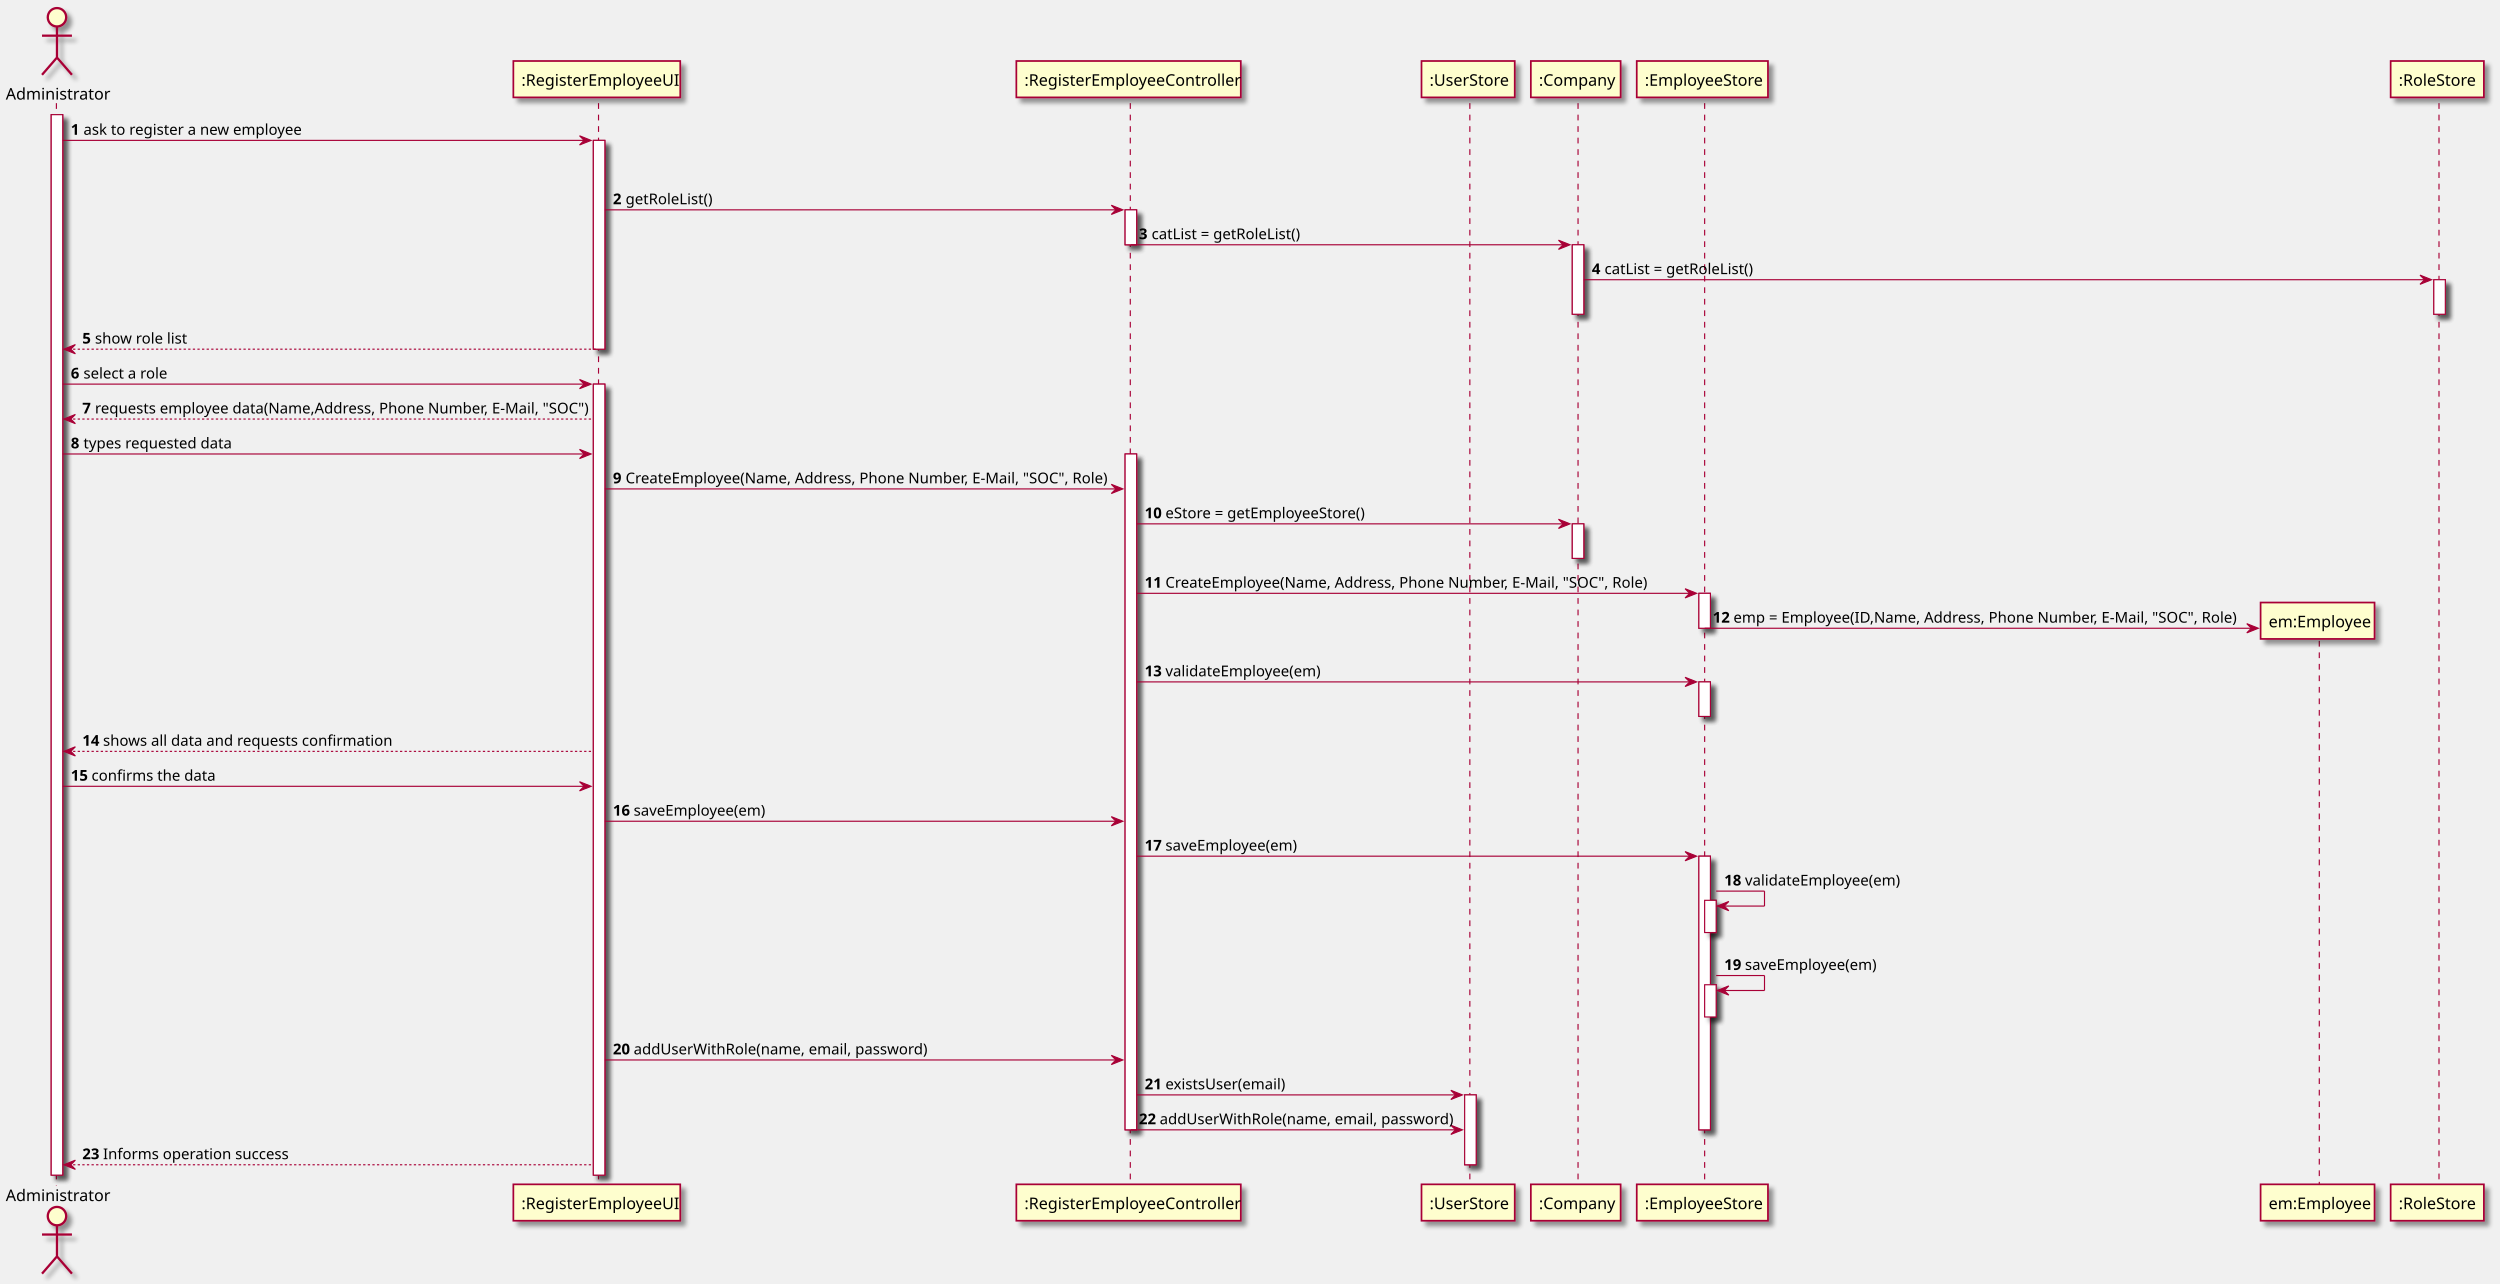
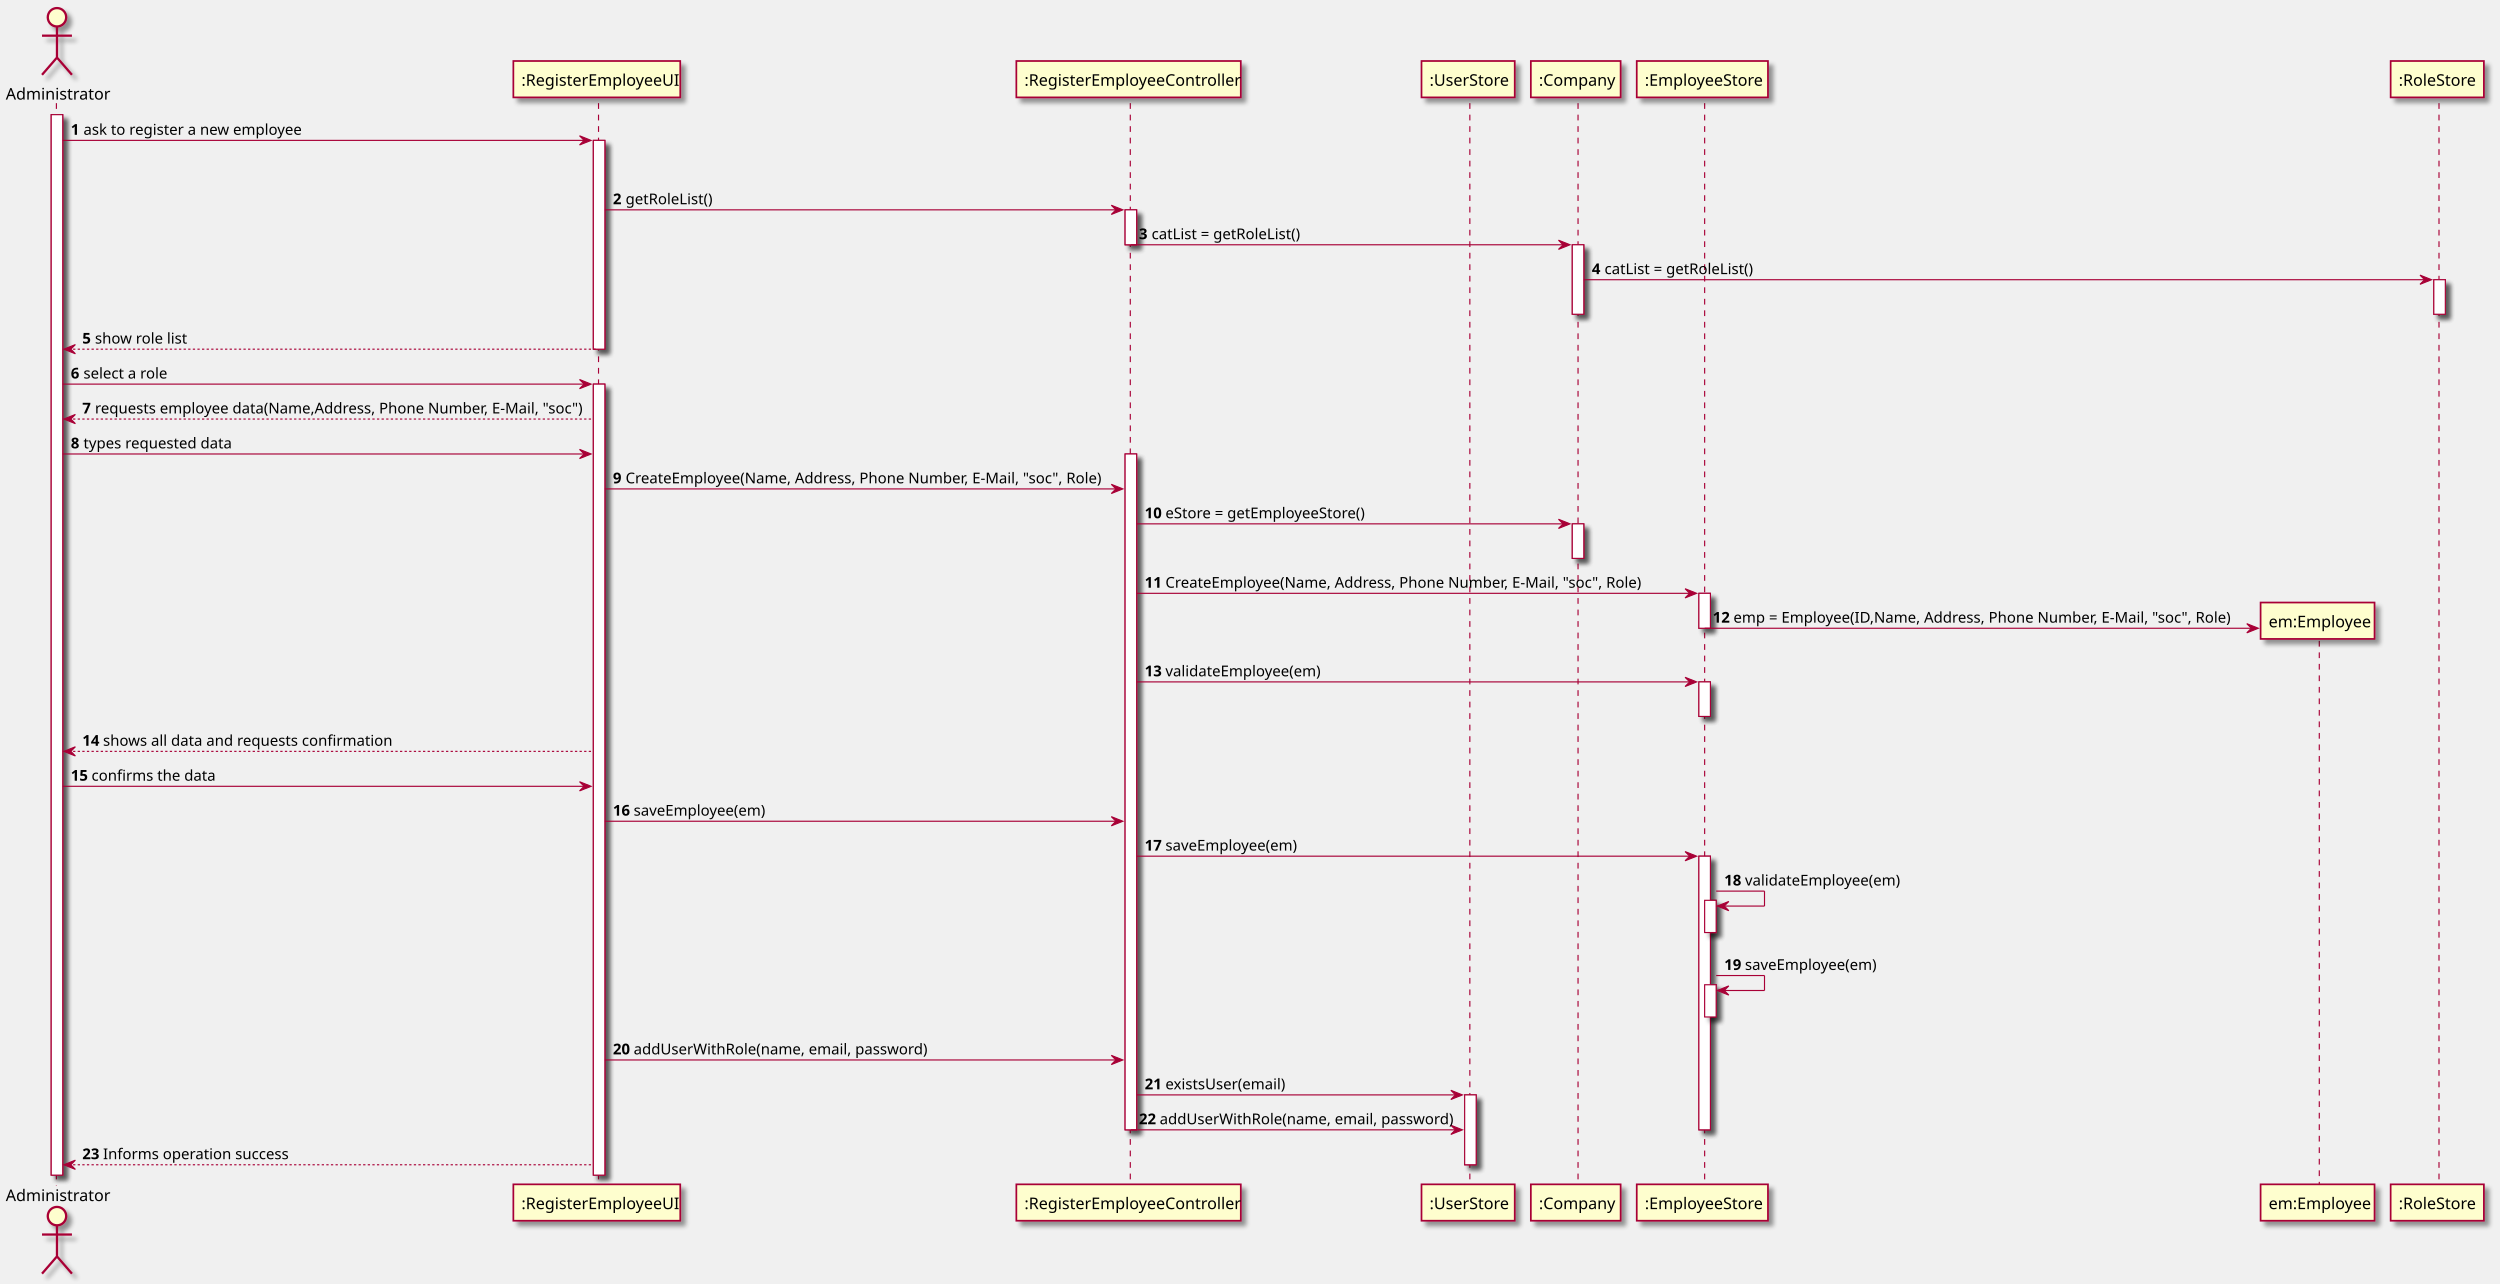
<svg xmlns="http://www.w3.org/2000/svg" contentScriptType="application/ecmascript" contentStyleType="text/css" height="1115px" preserveAspectRatio="none" style="width:2172px;height:1115px;" version="1.1" viewBox="0 0 2172 1115" width="2172px" zoomAndPan="magnify">
  <defs>
    <filter height="300%" id="f11y0vpuikgt0i" width="300%" x="-1" y="-1">
      <feGaussianBlur result="blurOut" stdDeviation="2.0" />
      <feColorMatrix in="blurOut" result="blurOut2" type="matrix" values="0 0 0 0 0 0 0 0 0 0 0 0 0 0 0 0 0 0 .4 0" />
      <feOffset dx="4.0" dy="4.0" in="blurOut2" result="blurOut3" />
      <feBlend in="SourceGraphic" in2="blurOut3" mode="normal" />
    </filter>
  </defs>
  <g>
    <rect fill="#FFFFFF" filter="url(#f11y0vpuikgt0i)" height="921.344" style="stroke:#A80036;stroke-width:1.0;" width="10" x="44.5" y="99.609" />
    <rect fill="#FFFFFF" filter="url(#f11y0vpuikgt0i)" height="181.406" style="stroke:#A80036;stroke-width:1.0;" width="10" x="515.5" y="121.961" />
    <rect fill="#FFFFFF" filter="url(#f11y0vpuikgt0i)" height="687.234" style="stroke:#A80036;stroke-width:1.0;" width="10" x="515.5" y="333.719" />
    <rect fill="#FFFFFF" filter="url(#f11y0vpuikgt0i)" height="30.352" style="stroke:#A80036;stroke-width:1.0;" width="10" x="977.5" y="182.312" />
    <rect fill="#FFFFFF" filter="url(#f11y0vpuikgt0i)" height="587.18" style="stroke:#A80036;stroke-width:1.0;" width="10" x="977.5" y="394.422" />
    <rect fill="#FFFFFF" filter="url(#f11y0vpuikgt0i)" height="60.703" style="stroke:#A80036;stroke-width:1.0;" width="10" x="1272.5" y="951.25" />
    <rect fill="#FFFFFF" filter="url(#f11y0vpuikgt0i)" height="60.352" style="stroke:#A80036;stroke-width:1.0;" width="10" x="1366" y="212.664" />
    <rect fill="#FFFFFF" filter="url(#f11y0vpuikgt0i)" height="30" style="stroke:#A80036;stroke-width:1.0;" width="10" x="1366" y="455.125" />
    <rect fill="#FFFFFF" filter="url(#f11y0vpuikgt0i)" height="30.352" style="stroke:#A80036;stroke-width:1.0;" width="10" x="1476" y="515.477" />
    <rect fill="#FFFFFF" filter="url(#f11y0vpuikgt0i)" height="30" style="stroke:#A80036;stroke-width:1.0;" width="10" x="1476" y="592.438" />
    <rect fill="#FFFFFF" filter="url(#f11y0vpuikgt0i)" height="237.758" style="stroke:#A80036;stroke-width:1.0;" width="10" x="1476" y="743.844" />
    <rect fill="#FFFFFF" filter="url(#f11y0vpuikgt0i)" height="28" style="stroke:#A80036;stroke-width:1.0;" width="10" x="1481" y="782.195" />
    <rect fill="#FFFFFF" filter="url(#f11y0vpuikgt0i)" height="28" style="stroke:#A80036;stroke-width:1.0;" width="10" x="1481" y="855.547" />
    <rect fill="#FFFFFF" filter="url(#f11y0vpuikgt0i)" height="30" style="stroke:#A80036;stroke-width:1.0;" width="10" x="2114.5" y="243.016" />
    <line style="stroke:#A80036;stroke-width:1.0;stroke-dasharray:5.0,5.0;" x1="49" x2="49" y1="89.609" y2="1029.953" />
    <line style="stroke:#A80036;stroke-width:1.0;stroke-dasharray:5.0,5.0;" x1="520" x2="520" y1="89.609" y2="1029.953" />
    <line style="stroke:#A80036;stroke-width:1.0;stroke-dasharray:5.0,5.0;" x1="982" x2="982" y1="89.609" y2="1029.953" />
    <line style="stroke:#A80036;stroke-width:1.0;stroke-dasharray:5.0,5.0;" x1="1277" x2="1277" y1="89.609" y2="1029.953" />
    <line style="stroke:#A80036;stroke-width:1.0;stroke-dasharray:5.0,5.0;" x1="1371" x2="1371" y1="89.609" y2="1029.953" />
    <line style="stroke:#A80036;stroke-width:1.0;stroke-dasharray:5.0,5.0;" x1="1481" x2="1481" y1="89.609" y2="1029.953" />
    <line style="stroke:#A80036;stroke-width:1.0;stroke-dasharray:5.0,5.0;" x1="2015" x2="2015" y1="556.781" y2="1029.953" />
    <line style="stroke:#A80036;stroke-width:1.0;stroke-dasharray:5.0,5.0;" x1="2119" x2="2119" y1="89.609" y2="1029.953" />
    <text fill="#000000" font-family="sans-serif" font-size="14" lengthAdjust="spacing" textLength="83" x="5" y="86.533">Administrator</text>
    <ellipse cx="49.5" cy="15" fill="#FEFECE" filter="url(#f11y0vpuikgt0i)" rx="8" ry="8" style="stroke:#A80036;stroke-width:2.0;" />
    <path d="M49.5,23 L49.5,50 M36.5,31 L62.5,31 M49.5,50 L36.5,65 M49.5,50 L62.5,65 " fill="none" filter="url(#f11y0vpuikgt0i)" style="stroke:#A80036;stroke-width:2.0;" />
    <text fill="#000000" font-family="sans-serif" font-size="14" lengthAdjust="spacing" textLength="83" x="5" y="1043.486">Administrator</text>
    <ellipse cx="49.5" cy="1056.562" fill="#FEFECE" filter="url(#f11y0vpuikgt0i)" rx="8" ry="8" style="stroke:#A80036;stroke-width:2.0;" />
    <path d="M49.5,1064.562 L49.5,1091.562 M36.5,1072.562 L62.5,1072.562 M49.5,1091.562 L36.5,1106.562 M49.5,1091.562 L62.5,1106.562 " fill="none" filter="url(#f11y0vpuikgt0i)" style="stroke:#A80036;stroke-width:2.0;" />
    <rect fill="#FEFECE" filter="url(#f11y0vpuikgt0i)" height="31.609" style="stroke:#A80036;stroke-width:1.5;" width="145" x="446" y="53" />
    <text fill="#000000" font-family="sans-serif" font-size="14" lengthAdjust="spacing" textLength="131" x="453" y="74.533">:RegisterEmployeeUI</text>
    <rect fill="#FEFECE" filter="url(#f11y0vpuikgt0i)" height="31.609" style="stroke:#A80036;stroke-width:1.5;" width="145" x="446" y="1028.953" />
    <text fill="#000000" font-family="sans-serif" font-size="14" lengthAdjust="spacing" textLength="131" x="453" y="1050.486">:RegisterEmployeeUI</text>
    <rect fill="#FEFECE" filter="url(#f11y0vpuikgt0i)" height="31.609" style="stroke:#A80036;stroke-width:1.5;" width="195" x="883" y="53" />
    <text fill="#000000" font-family="sans-serif" font-size="14" lengthAdjust="spacing" textLength="181" x="890" y="74.533">:RegisterEmployeeController</text>
    <rect fill="#FEFECE" filter="url(#f11y0vpuikgt0i)" height="31.609" style="stroke:#A80036;stroke-width:1.5;" width="195" x="883" y="1028.953" />
    <text fill="#000000" font-family="sans-serif" font-size="14" lengthAdjust="spacing" textLength="181" x="890" y="1050.486">:RegisterEmployeeController</text>
    <rect fill="#FEFECE" filter="url(#f11y0vpuikgt0i)" height="31.609" style="stroke:#A80036;stroke-width:1.5;" width="81" x="1235" y="53" />
    <text fill="#000000" font-family="sans-serif" font-size="14" lengthAdjust="spacing" textLength="67" x="1242" y="74.533">:UserStore</text>
    <rect fill="#FEFECE" filter="url(#f11y0vpuikgt0i)" height="31.609" style="stroke:#A80036;stroke-width:1.5;" width="81" x="1235" y="1028.953" />
    <text fill="#000000" font-family="sans-serif" font-size="14" lengthAdjust="spacing" textLength="67" x="1242" y="1050.486">:UserStore</text>
    <rect fill="#FEFECE" filter="url(#f11y0vpuikgt0i)" height="31.609" style="stroke:#A80036;stroke-width:1.5;" width="78" x="1330" y="53" />
    <text fill="#000000" font-family="sans-serif" font-size="14" lengthAdjust="spacing" textLength="64" x="1337" y="74.533">:Company</text>
    <rect fill="#FEFECE" filter="url(#f11y0vpuikgt0i)" height="31.609" style="stroke:#A80036;stroke-width:1.5;" width="78" x="1330" y="1028.953" />
    <text fill="#000000" font-family="sans-serif" font-size="14" lengthAdjust="spacing" textLength="64" x="1337" y="1050.486">:Company</text>
    <rect fill="#FEFECE" filter="url(#f11y0vpuikgt0i)" height="31.609" style="stroke:#A80036;stroke-width:1.5;" width="114" x="1422" y="53" />
    <text fill="#000000" font-family="sans-serif" font-size="14" lengthAdjust="spacing" textLength="100" x="1429" y="74.533">:EmployeeStore</text>
    <rect fill="#FEFECE" filter="url(#f11y0vpuikgt0i)" height="31.609" style="stroke:#A80036;stroke-width:1.5;" width="114" x="1422" y="1028.953" />
    <text fill="#000000" font-family="sans-serif" font-size="14" lengthAdjust="spacing" textLength="100" x="1429" y="1050.486">:EmployeeStore</text>
    <rect fill="#FEFECE" filter="url(#f11y0vpuikgt0i)" height="31.609" style="stroke:#A80036;stroke-width:1.5;" width="99" x="1964" y="1028.953" />
    <text fill="#000000" font-family="sans-serif" font-size="14" lengthAdjust="spacing" textLength="85" x="1971" y="1050.486">em:Employee</text>
    <rect fill="#FEFECE" filter="url(#f11y0vpuikgt0i)" height="31.609" style="stroke:#A80036;stroke-width:1.5;" width="81" x="2077" y="53" />
    <text fill="#000000" font-family="sans-serif" font-size="14" lengthAdjust="spacing" textLength="67" x="2084" y="74.533">:RoleStore</text>
    <rect fill="#FEFECE" filter="url(#f11y0vpuikgt0i)" height="31.609" style="stroke:#A80036;stroke-width:1.5;" width="81" x="2077" y="1028.953" />
    <text fill="#000000" font-family="sans-serif" font-size="14" lengthAdjust="spacing" textLength="67" x="2084" y="1050.486">:RoleStore</text>
    <rect fill="#FFFFFF" filter="url(#f11y0vpuikgt0i)" height="921.344" style="stroke:#A80036;stroke-width:1.0;" width="10" x="44.5" y="99.609" />
    <rect fill="#FFFFFF" filter="url(#f11y0vpuikgt0i)" height="181.406" style="stroke:#A80036;stroke-width:1.0;" width="10" x="515.5" y="121.961" />
    <rect fill="#FFFFFF" filter="url(#f11y0vpuikgt0i)" height="687.234" style="stroke:#A80036;stroke-width:1.0;" width="10" x="515.5" y="333.719" />
    <rect fill="#FFFFFF" filter="url(#f11y0vpuikgt0i)" height="30.352" style="stroke:#A80036;stroke-width:1.0;" width="10" x="977.5" y="182.312" />
    <rect fill="#FFFFFF" filter="url(#f11y0vpuikgt0i)" height="587.18" style="stroke:#A80036;stroke-width:1.0;" width="10" x="977.5" y="394.422" />
    <rect fill="#FFFFFF" filter="url(#f11y0vpuikgt0i)" height="60.703" style="stroke:#A80036;stroke-width:1.0;" width="10" x="1272.5" y="951.25" />
    <rect fill="#FFFFFF" filter="url(#f11y0vpuikgt0i)" height="60.352" style="stroke:#A80036;stroke-width:1.0;" width="10" x="1366" y="212.664" />
    <rect fill="#FFFFFF" filter="url(#f11y0vpuikgt0i)" height="30" style="stroke:#A80036;stroke-width:1.0;" width="10" x="1366" y="455.125" />
    <rect fill="#FFFFFF" filter="url(#f11y0vpuikgt0i)" height="30.352" style="stroke:#A80036;stroke-width:1.0;" width="10" x="1476" y="515.477" />
    <rect fill="#FFFFFF" filter="url(#f11y0vpuikgt0i)" height="30" style="stroke:#A80036;stroke-width:1.0;" width="10" x="1476" y="592.438" />
    <rect fill="#FFFFFF" filter="url(#f11y0vpuikgt0i)" height="237.758" style="stroke:#A80036;stroke-width:1.0;" width="10" x="1476" y="743.844" />
    <rect fill="#FFFFFF" filter="url(#f11y0vpuikgt0i)" height="28" style="stroke:#A80036;stroke-width:1.0;" width="10" x="1481" y="782.195" />
    <rect fill="#FFFFFF" filter="url(#f11y0vpuikgt0i)" height="28" style="stroke:#A80036;stroke-width:1.0;" width="10" x="1481" y="855.547" />
    <rect fill="#FFFFFF" filter="url(#f11y0vpuikgt0i)" height="30" style="stroke:#A80036;stroke-width:1.0;" width="10" x="2114.5" y="243.016" />
    <polygon fill="#A80036" points="503.5,117.961,513.5,121.961,503.5,125.961,507.5,121.961" style="stroke:#A80036;stroke-width:1.0;" />
    <line style="stroke:#A80036;stroke-width:1.0;" x1="54.5" x2="509.5" y1="121.961" y2="121.961" />
    <text fill="#000000" font-family="sans-serif" font-size="13" font-weight="bold" lengthAdjust="spacing" textLength="7" x="61.5" y="117.105">1</text>
    <text fill="#000000" font-family="sans-serif" font-size="13" lengthAdjust="spacing" textLength="181" x="72.5" y="117.105">ask to register a new employee</text>
    <polygon fill="#A80036" points="965.5,178.312,975.5,182.312,965.5,186.312,969.5,182.312" style="stroke:#A80036;stroke-width:1.0;" />
    <line style="stroke:#A80036;stroke-width:1.0;" x1="525.5" x2="971.5" y1="182.312" y2="182.312" />
    <text fill="#000000" font-family="sans-serif" font-size="13" font-weight="bold" lengthAdjust="spacing" textLength="7" x="532.5" y="177.456">2</text>
    <text fill="#000000" font-family="sans-serif" font-size="13" lengthAdjust="spacing" textLength="73" x="543.5" y="177.456">getRoleList()</text>
    <polygon fill="#A80036" points="1354,208.664,1364,212.664,1354,216.664,1358,212.664" style="stroke:#A80036;stroke-width:1.0;" />
    <line style="stroke:#A80036;stroke-width:1.0;" x1="982.5" x2="1360" y1="212.664" y2="212.664" />
    <text fill="#000000" font-family="sans-serif" font-size="13" font-weight="bold" lengthAdjust="spacing" textLength="7" x="989.5" y="207.808">3</text>
    <text fill="#000000" font-family="sans-serif" font-size="13" lengthAdjust="spacing" textLength="128" x="1000.5" y="207.808">catList = getRoleList()</text>
    <polygon fill="#A80036" points="2102.5,239.016,2112.5,243.016,2102.5,247.016,2106.5,243.016" style="stroke:#A80036;stroke-width:1.0;" />
    <line style="stroke:#A80036;stroke-width:1.0;" x1="1376" x2="2108.5" y1="243.016" y2="243.016" />
    <text fill="#000000" font-family="sans-serif" font-size="13" font-weight="bold" lengthAdjust="spacing" textLength="7" x="1383" y="238.159">4</text>
    <text fill="#000000" font-family="sans-serif" font-size="13" lengthAdjust="spacing" textLength="128" x="1394" y="238.159">catList = getRoleList()</text>
    <polygon fill="#A80036" points="65.5,299.367,55.5,303.367,65.5,307.367,61.5,303.367" style="stroke:#A80036;stroke-width:1.0;" />
    <line style="stroke:#A80036;stroke-width:1.0;stroke-dasharray:2.0,2.0;" x1="59.5" x2="519.5" y1="303.367" y2="303.367" />
    <text fill="#000000" font-family="sans-serif" font-size="13" font-weight="bold" lengthAdjust="spacing" textLength="7" x="71.5" y="298.511">5</text>
    <text fill="#000000" font-family="sans-serif" font-size="13" lengthAdjust="spacing" textLength="76" x="82.5" y="298.511">show role list</text>
    <polygon fill="#A80036" points="503.5,329.719,513.5,333.719,503.5,337.719,507.5,333.719" style="stroke:#A80036;stroke-width:1.0;" />
    <line style="stroke:#A80036;stroke-width:1.0;" x1="54.5" x2="509.5" y1="333.719" y2="333.719" />
    <text fill="#000000" font-family="sans-serif" font-size="13" font-weight="bold" lengthAdjust="spacing" textLength="7" x="61.5" y="328.862">6</text>
    <text fill="#000000" font-family="sans-serif" font-size="13" lengthAdjust="spacing" textLength="71" x="72.5" y="328.862">select a role</text>
    <polygon fill="#A80036" points="65.5,360.07,55.5,364.07,65.5,368.07,61.5,364.07" style="stroke:#A80036;stroke-width:1.0;" />
    <line style="stroke:#A80036;stroke-width:1.0;stroke-dasharray:2.0,2.0;" x1="59.5" x2="514.5" y1="364.07" y2="364.07" />
    <text fill="#000000" font-family="sans-serif" font-size="13" font-weight="bold" lengthAdjust="spacing" textLength="7" x="71.5" y="359.214">7</text>
-     <text fill="#000000" font-family="sans-serif" font-size="13" lengthAdjust="spacing" textLength="426" x="82.5" y="359.214">requests employee data(Name,Address,  Phone Number, E-Mail,  "SOC")</text>
+     <text fill="#000000" font-family="sans-serif" font-size="13" lengthAdjust="spacing" textLength="426" x="82.5" y="359.214">requests employee data(Name,Address,  Phone Number, E-Mail,  "soc")</text>
    <polygon fill="#A80036" points="503.5,390.422,513.5,394.422,503.5,398.422,507.5,394.422" style="stroke:#A80036;stroke-width:1.0;" />
    <line style="stroke:#A80036;stroke-width:1.0;" x1="54.5" x2="509.5" y1="394.422" y2="394.422" />
    <text fill="#000000" font-family="sans-serif" font-size="13" font-weight="bold" lengthAdjust="spacing" textLength="7" x="61.5" y="389.565">8</text>
    <text fill="#000000" font-family="sans-serif" font-size="13" lengthAdjust="spacing" textLength="122" x="72.5" y="389.565">types requested data</text>
    <polygon fill="#A80036" points="965.5,420.773,975.5,424.773,965.5,428.773,969.5,424.773" style="stroke:#A80036;stroke-width:1.0;" />
    <line style="stroke:#A80036;stroke-width:1.0;" x1="525.5" x2="971.5" y1="424.773" y2="424.773" />
    <text fill="#000000" font-family="sans-serif" font-size="13" font-weight="bold" lengthAdjust="spacing" textLength="7" x="532.5" y="419.917">9</text>
-     <text fill="#000000" font-family="sans-serif" font-size="13" lengthAdjust="spacing" textLength="417" x="543.5" y="419.917">CreateEmployee(Name, Address, Phone Number, E-Mail,  "SOC", Role)</text>
+     <text fill="#000000" font-family="sans-serif" font-size="13" lengthAdjust="spacing" textLength="417" x="543.5" y="419.917">CreateEmployee(Name, Address, Phone Number, E-Mail,  "soc", Role)</text>
    <polygon fill="#A80036" points="1354,451.125,1364,455.125,1354,459.125,1358,455.125" style="stroke:#A80036;stroke-width:1.0;" />
    <line style="stroke:#A80036;stroke-width:1.0;" x1="987.5" x2="1360" y1="455.125" y2="455.125" />
    <text fill="#000000" font-family="sans-serif" font-size="13" font-weight="bold" lengthAdjust="spacing" textLength="14" x="994.5" y="450.269">10</text>
    <text fill="#000000" font-family="sans-serif" font-size="13" lengthAdjust="spacing" textLength="169" x="1012.5" y="450.269">eStore = getEmployeeStore()</text>
    <polygon fill="#A80036" points="1464,511.477,1474,515.477,1464,519.477,1468,515.477" style="stroke:#A80036;stroke-width:1.0;" />
    <line style="stroke:#A80036;stroke-width:1.0;" x1="987.5" x2="1470" y1="515.477" y2="515.477" />
    <text fill="#000000" font-family="sans-serif" font-size="13" font-weight="bold" lengthAdjust="spacing" textLength="14" x="994.5" y="510.62">11</text>
-     <text fill="#000000" font-family="sans-serif" font-size="13" lengthAdjust="spacing" textLength="417" x="1012.5" y="510.62">CreateEmployee(Name, Address, Phone Number, E-Mail,  "SOC", Role)</text>
+     <text fill="#000000" font-family="sans-serif" font-size="13" lengthAdjust="spacing" textLength="417" x="1012.5" y="510.62">CreateEmployee(Name, Address, Phone Number, E-Mail,  "soc", Role)</text>
    <polygon fill="#A80036" points="1952,541.828,1962,545.828,1952,549.828,1956,545.828" style="stroke:#A80036;stroke-width:1.0;" />
    <line style="stroke:#A80036;stroke-width:1.0;" x1="1481" x2="1958" y1="545.828" y2="545.828" />
    <text fill="#000000" font-family="sans-serif" font-size="13" font-weight="bold" lengthAdjust="spacing" textLength="14" x="1488" y="540.972">12</text>
-     <text fill="#000000" font-family="sans-serif" font-size="13" lengthAdjust="spacing" textLength="436" x="1506" y="540.972">emp = Employee(ID,Name, Address, Phone Number, E-Mail,  "SOC", Role)</text>
+     <text fill="#000000" font-family="sans-serif" font-size="13" lengthAdjust="spacing" textLength="436" x="1506" y="540.972">emp = Employee(ID,Name, Address, Phone Number, E-Mail,  "soc", Role)</text>
    <rect fill="#FEFECE" filter="url(#f11y0vpuikgt0i)" height="31.609" style="stroke:#A80036;stroke-width:1.5;" width="99" x="1964" y="523.477" />
    <text fill="#000000" font-family="sans-serif" font-size="14" lengthAdjust="spacing" textLength="85" x="1971" y="545.01">em:Employee</text>
    <polygon fill="#A80036" points="1464,588.438,1474,592.438,1464,596.438,1468,592.438" style="stroke:#A80036;stroke-width:1.0;" />
    <line style="stroke:#A80036;stroke-width:1.0;" x1="987.5" x2="1470" y1="592.438" y2="592.438" />
    <text fill="#000000" font-family="sans-serif" font-size="13" font-weight="bold" lengthAdjust="spacing" textLength="14" x="994.5" y="587.581">13</text>
    <text fill="#000000" font-family="sans-serif" font-size="13" lengthAdjust="spacing" textLength="127" x="1012.5" y="587.581">validateEmployee(em)</text>
    <polygon fill="#A80036" points="65.5,648.789,55.5,652.789,65.5,656.789,61.5,652.789" style="stroke:#A80036;stroke-width:1.0;" />
    <line style="stroke:#A80036;stroke-width:1.0;stroke-dasharray:2.0,2.0;" x1="59.5" x2="514.5" y1="652.789" y2="652.789" />
    <text fill="#000000" font-family="sans-serif" font-size="13" font-weight="bold" lengthAdjust="spacing" textLength="14" x="71.5" y="647.933">14</text>
    <text fill="#000000" font-family="sans-serif" font-size="13" lengthAdjust="spacing" textLength="236" x="89.5" y="647.933">shows all data and requests confirmation</text>
    <polygon fill="#A80036" points="503.5,679.141,513.5,683.141,503.5,687.141,507.5,683.141" style="stroke:#A80036;stroke-width:1.0;" />
    <line style="stroke:#A80036;stroke-width:1.0;" x1="54.5" x2="509.5" y1="683.141" y2="683.141" />
    <text fill="#000000" font-family="sans-serif" font-size="13" font-weight="bold" lengthAdjust="spacing" textLength="14" x="61.5" y="678.284">15</text>
    <text fill="#000000" font-family="sans-serif" font-size="13" lengthAdjust="spacing" textLength="100" x="79.5" y="678.284">confirms the data</text>
    <polygon fill="#A80036" points="965.5,709.492,975.5,713.492,965.5,717.492,969.5,713.492" style="stroke:#A80036;stroke-width:1.0;" />
    <line style="stroke:#A80036;stroke-width:1.0;" x1="525.5" x2="971.5" y1="713.492" y2="713.492" />
    <text fill="#000000" font-family="sans-serif" font-size="13" font-weight="bold" lengthAdjust="spacing" textLength="14" x="532.5" y="708.636">16</text>
    <text fill="#000000" font-family="sans-serif" font-size="13" lengthAdjust="spacing" textLength="110" x="550.5" y="708.636">saveEmployee(em)</text>
    <polygon fill="#A80036" points="1464,739.844,1474,743.844,1464,747.844,1468,743.844" style="stroke:#A80036;stroke-width:1.0;" />
    <line style="stroke:#A80036;stroke-width:1.0;" x1="987.5" x2="1470" y1="743.844" y2="743.844" />
    <text fill="#000000" font-family="sans-serif" font-size="13" font-weight="bold" lengthAdjust="spacing" textLength="14" x="994.5" y="738.987">17</text>
    <text fill="#000000" font-family="sans-serif" font-size="13" lengthAdjust="spacing" textLength="110" x="1012.5" y="738.987">saveEmployee(em)</text>
    <line style="stroke:#A80036;stroke-width:1.0;" x1="1491" x2="1533" y1="774.195" y2="774.195" />
    <line style="stroke:#A80036;stroke-width:1.0;" x1="1533" x2="1533" y1="774.195" y2="787.195" />
    <line style="stroke:#A80036;stroke-width:1.0;" x1="1492" x2="1533" y1="787.195" y2="787.195" />
    <polygon fill="#A80036" points="1502,783.195,1492,787.195,1502,791.195,1498,787.195" style="stroke:#A80036;stroke-width:1.0;" />
    <text fill="#000000" font-family="sans-serif" font-size="13" font-weight="bold" lengthAdjust="spacing" textLength="14" x="1498" y="769.339">18</text>
    <text fill="#000000" font-family="sans-serif" font-size="13" lengthAdjust="spacing" textLength="127" x="1516" y="769.339">validateEmployee(em)</text>
    <line style="stroke:#A80036;stroke-width:1.0;" x1="1491" x2="1533" y1="847.547" y2="847.547" />
    <line style="stroke:#A80036;stroke-width:1.0;" x1="1533" x2="1533" y1="847.547" y2="860.547" />
    <line style="stroke:#A80036;stroke-width:1.0;" x1="1492" x2="1533" y1="860.547" y2="860.547" />
    <polygon fill="#A80036" points="1502,856.547,1492,860.547,1502,864.547,1498,860.547" style="stroke:#A80036;stroke-width:1.0;" />
    <text fill="#000000" font-family="sans-serif" font-size="13" font-weight="bold" lengthAdjust="spacing" textLength="14" x="1498" y="842.69">19</text>
    <text fill="#000000" font-family="sans-serif" font-size="13" lengthAdjust="spacing" textLength="110" x="1516" y="842.69">saveEmployee(em)</text>
    <polygon fill="#A80036" points="965.5,916.898,975.5,920.898,965.5,924.898,969.5,920.898" style="stroke:#A80036;stroke-width:1.0;" />
    <line style="stroke:#A80036;stroke-width:1.0;" x1="525.5" x2="971.5" y1="920.898" y2="920.898" />
    <text fill="#000000" font-family="sans-serif" font-size="13" font-weight="bold" lengthAdjust="spacing" textLength="14" x="532.5" y="916.042">20</text>
    <text fill="#000000" font-family="sans-serif" font-size="13" lengthAdjust="spacing" textLength="243" x="550.5" y="916.042">addUserWithRole(name, email, password)</text>
    <polygon fill="#A80036" points="1260.5,947.25,1270.5,951.25,1260.5,955.25,1264.5,951.25" style="stroke:#A80036;stroke-width:1.0;" />
    <line style="stroke:#A80036;stroke-width:1.0;" x1="987.5" x2="1266.5" y1="951.25" y2="951.25" />
    <text fill="#000000" font-family="sans-serif" font-size="13" font-weight="bold" lengthAdjust="spacing" textLength="14" x="994.5" y="946.394">21</text>
    <text fill="#000000" font-family="sans-serif" font-size="13" lengthAdjust="spacing" textLength="101" x="1012.5" y="946.394">existsUser(email)</text>
    <polygon fill="#A80036" points="1260.5,977.602,1270.5,981.602,1260.5,985.602,1264.5,981.602" style="stroke:#A80036;stroke-width:1.0;" />
    <line style="stroke:#A80036;stroke-width:1.0;" x1="982.5" x2="1266.5" y1="981.602" y2="981.602" />
    <text fill="#000000" font-family="sans-serif" font-size="13" font-weight="bold" lengthAdjust="spacing" textLength="14" x="989.5" y="976.745">22</text>
    <text fill="#000000" font-family="sans-serif" font-size="13" lengthAdjust="spacing" textLength="243" x="1007.5" y="976.745">addUserWithRole(name, email, password)</text>
    <polygon fill="#A80036" points="65.5,1007.953,55.5,1011.953,65.5,1015.953,61.5,1011.953" style="stroke:#A80036;stroke-width:1.0;" />
    <line style="stroke:#A80036;stroke-width:1.0;stroke-dasharray:2.0,2.0;" x1="59.5" x2="514.5" y1="1011.953" y2="1011.953" />
    <text fill="#000000" font-family="sans-serif" font-size="13" font-weight="bold" lengthAdjust="spacing" textLength="14" x="71.5" y="1007.097">23</text>
    <text fill="#000000" font-family="sans-serif" font-size="13" lengthAdjust="spacing" textLength="152" x="89.5" y="1007.097">Informs operation success</text>
  </g>
</svg>
